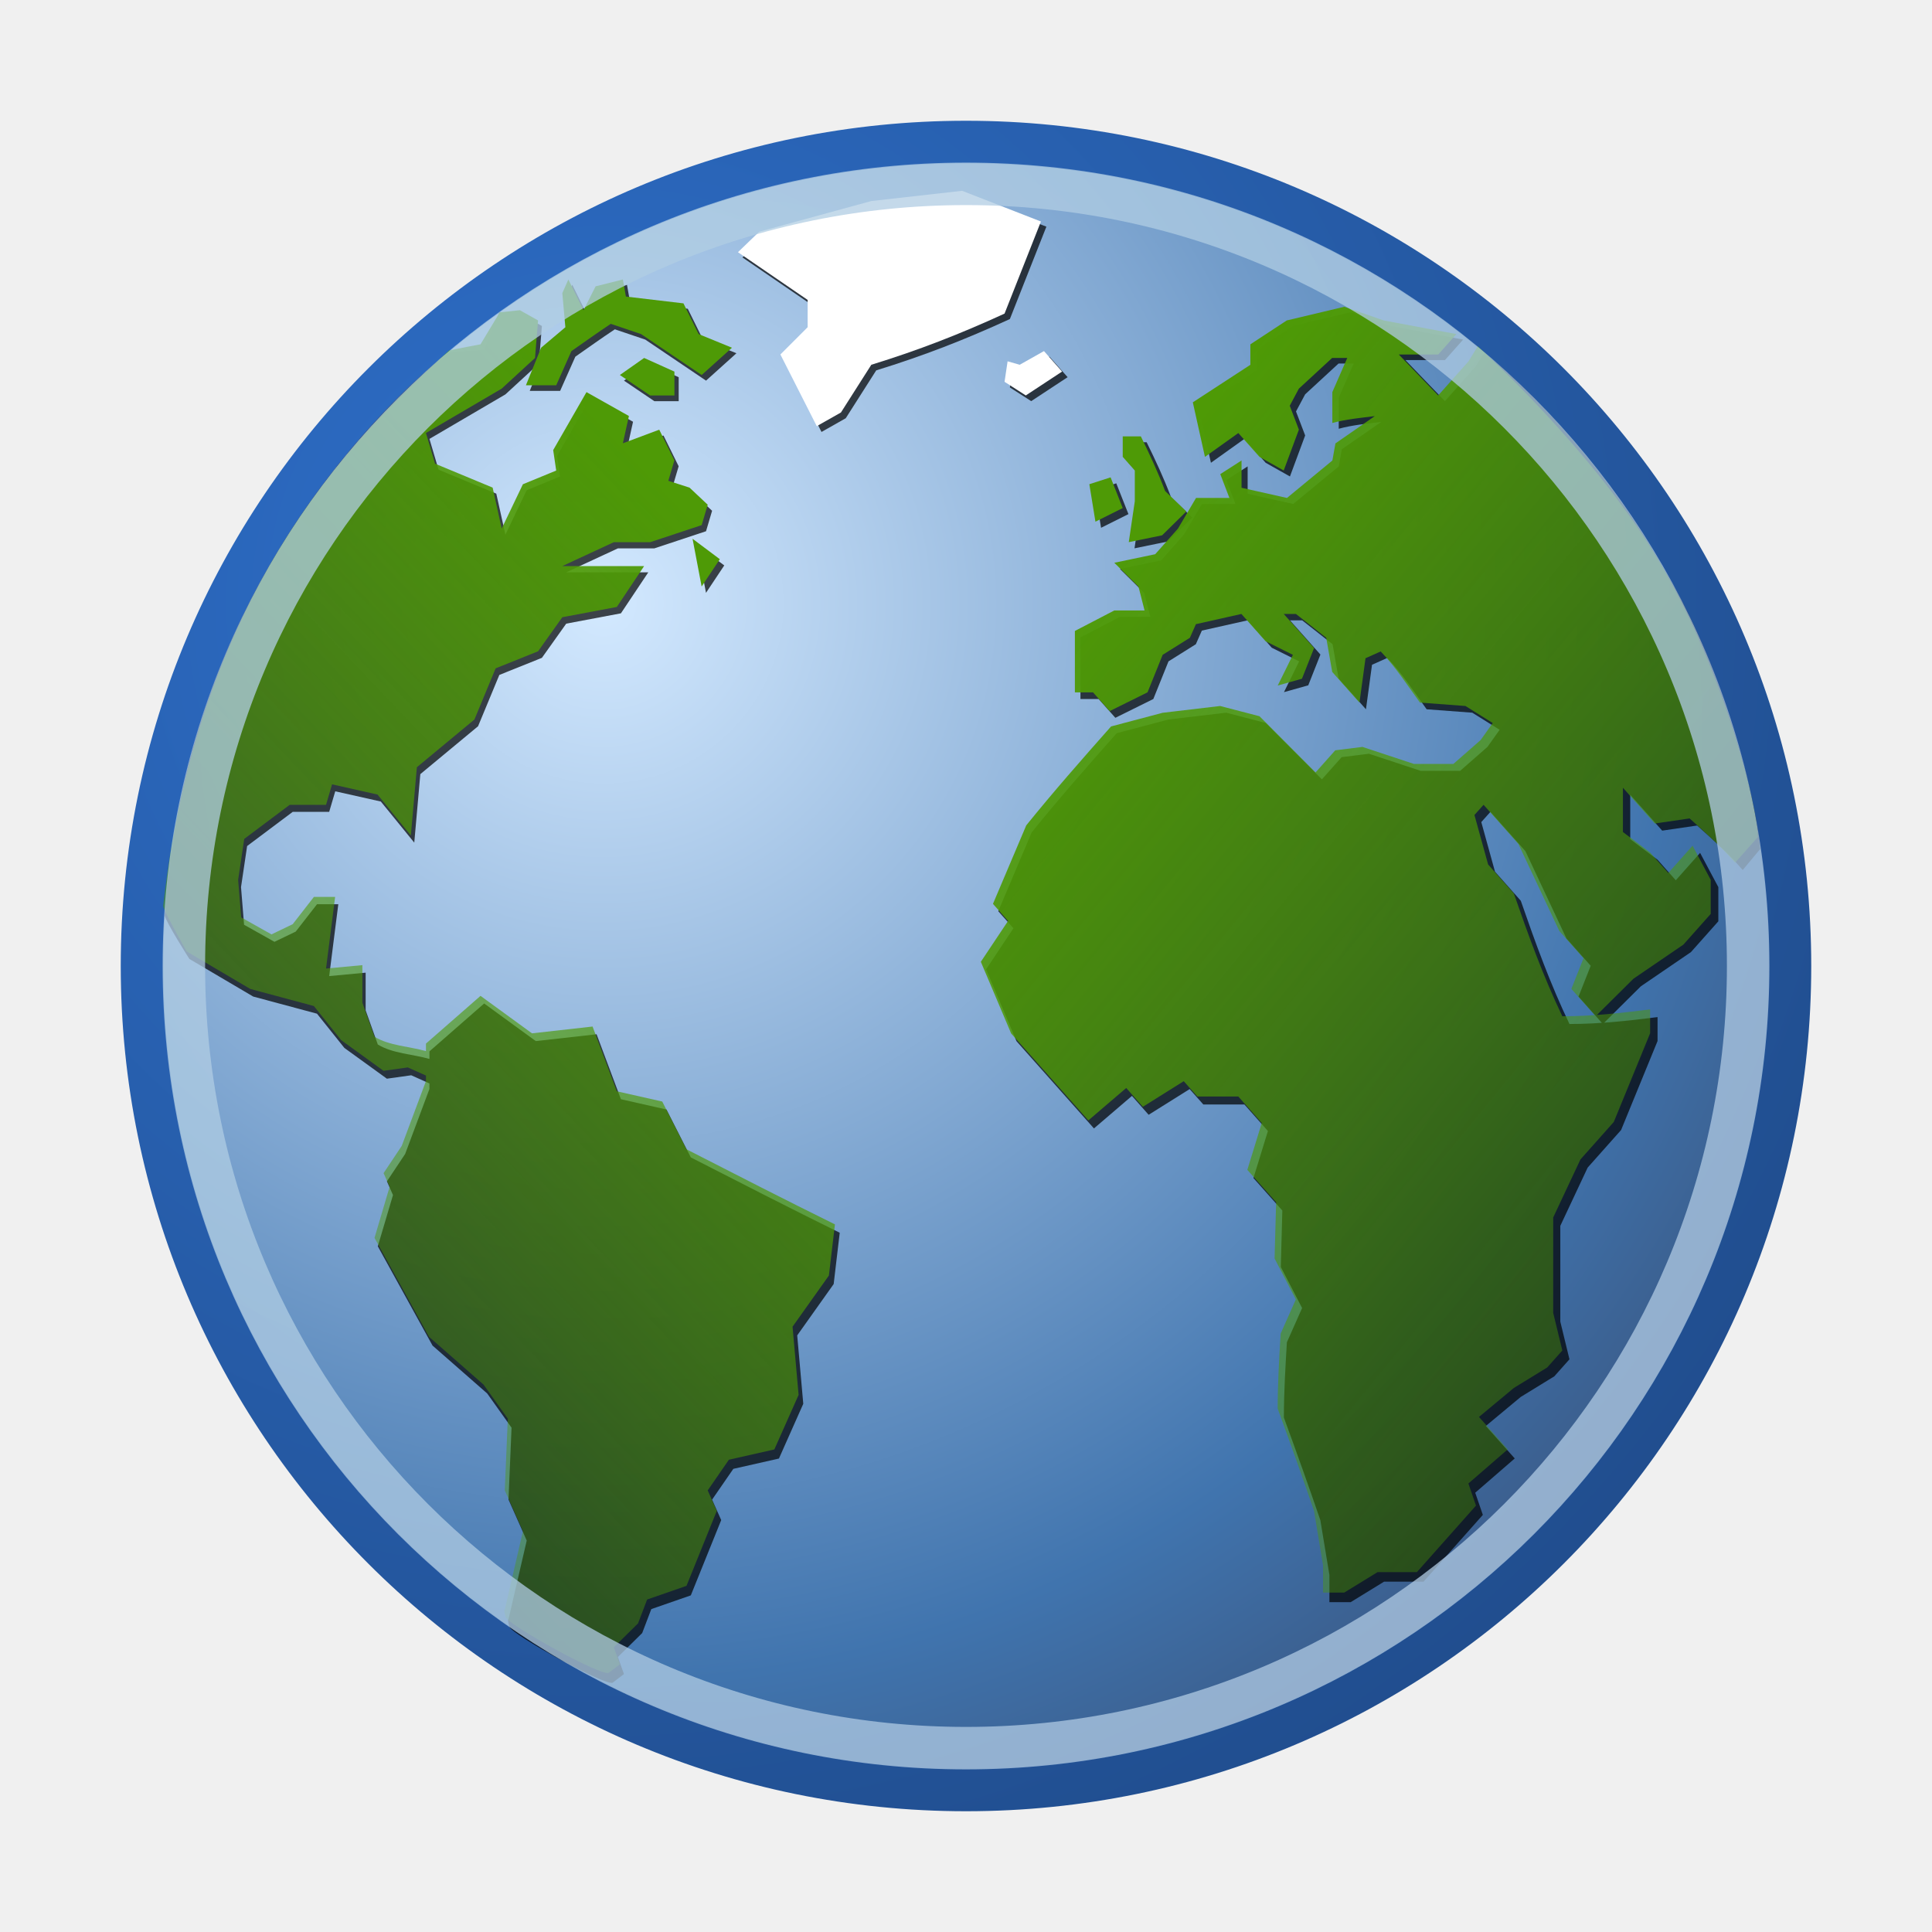
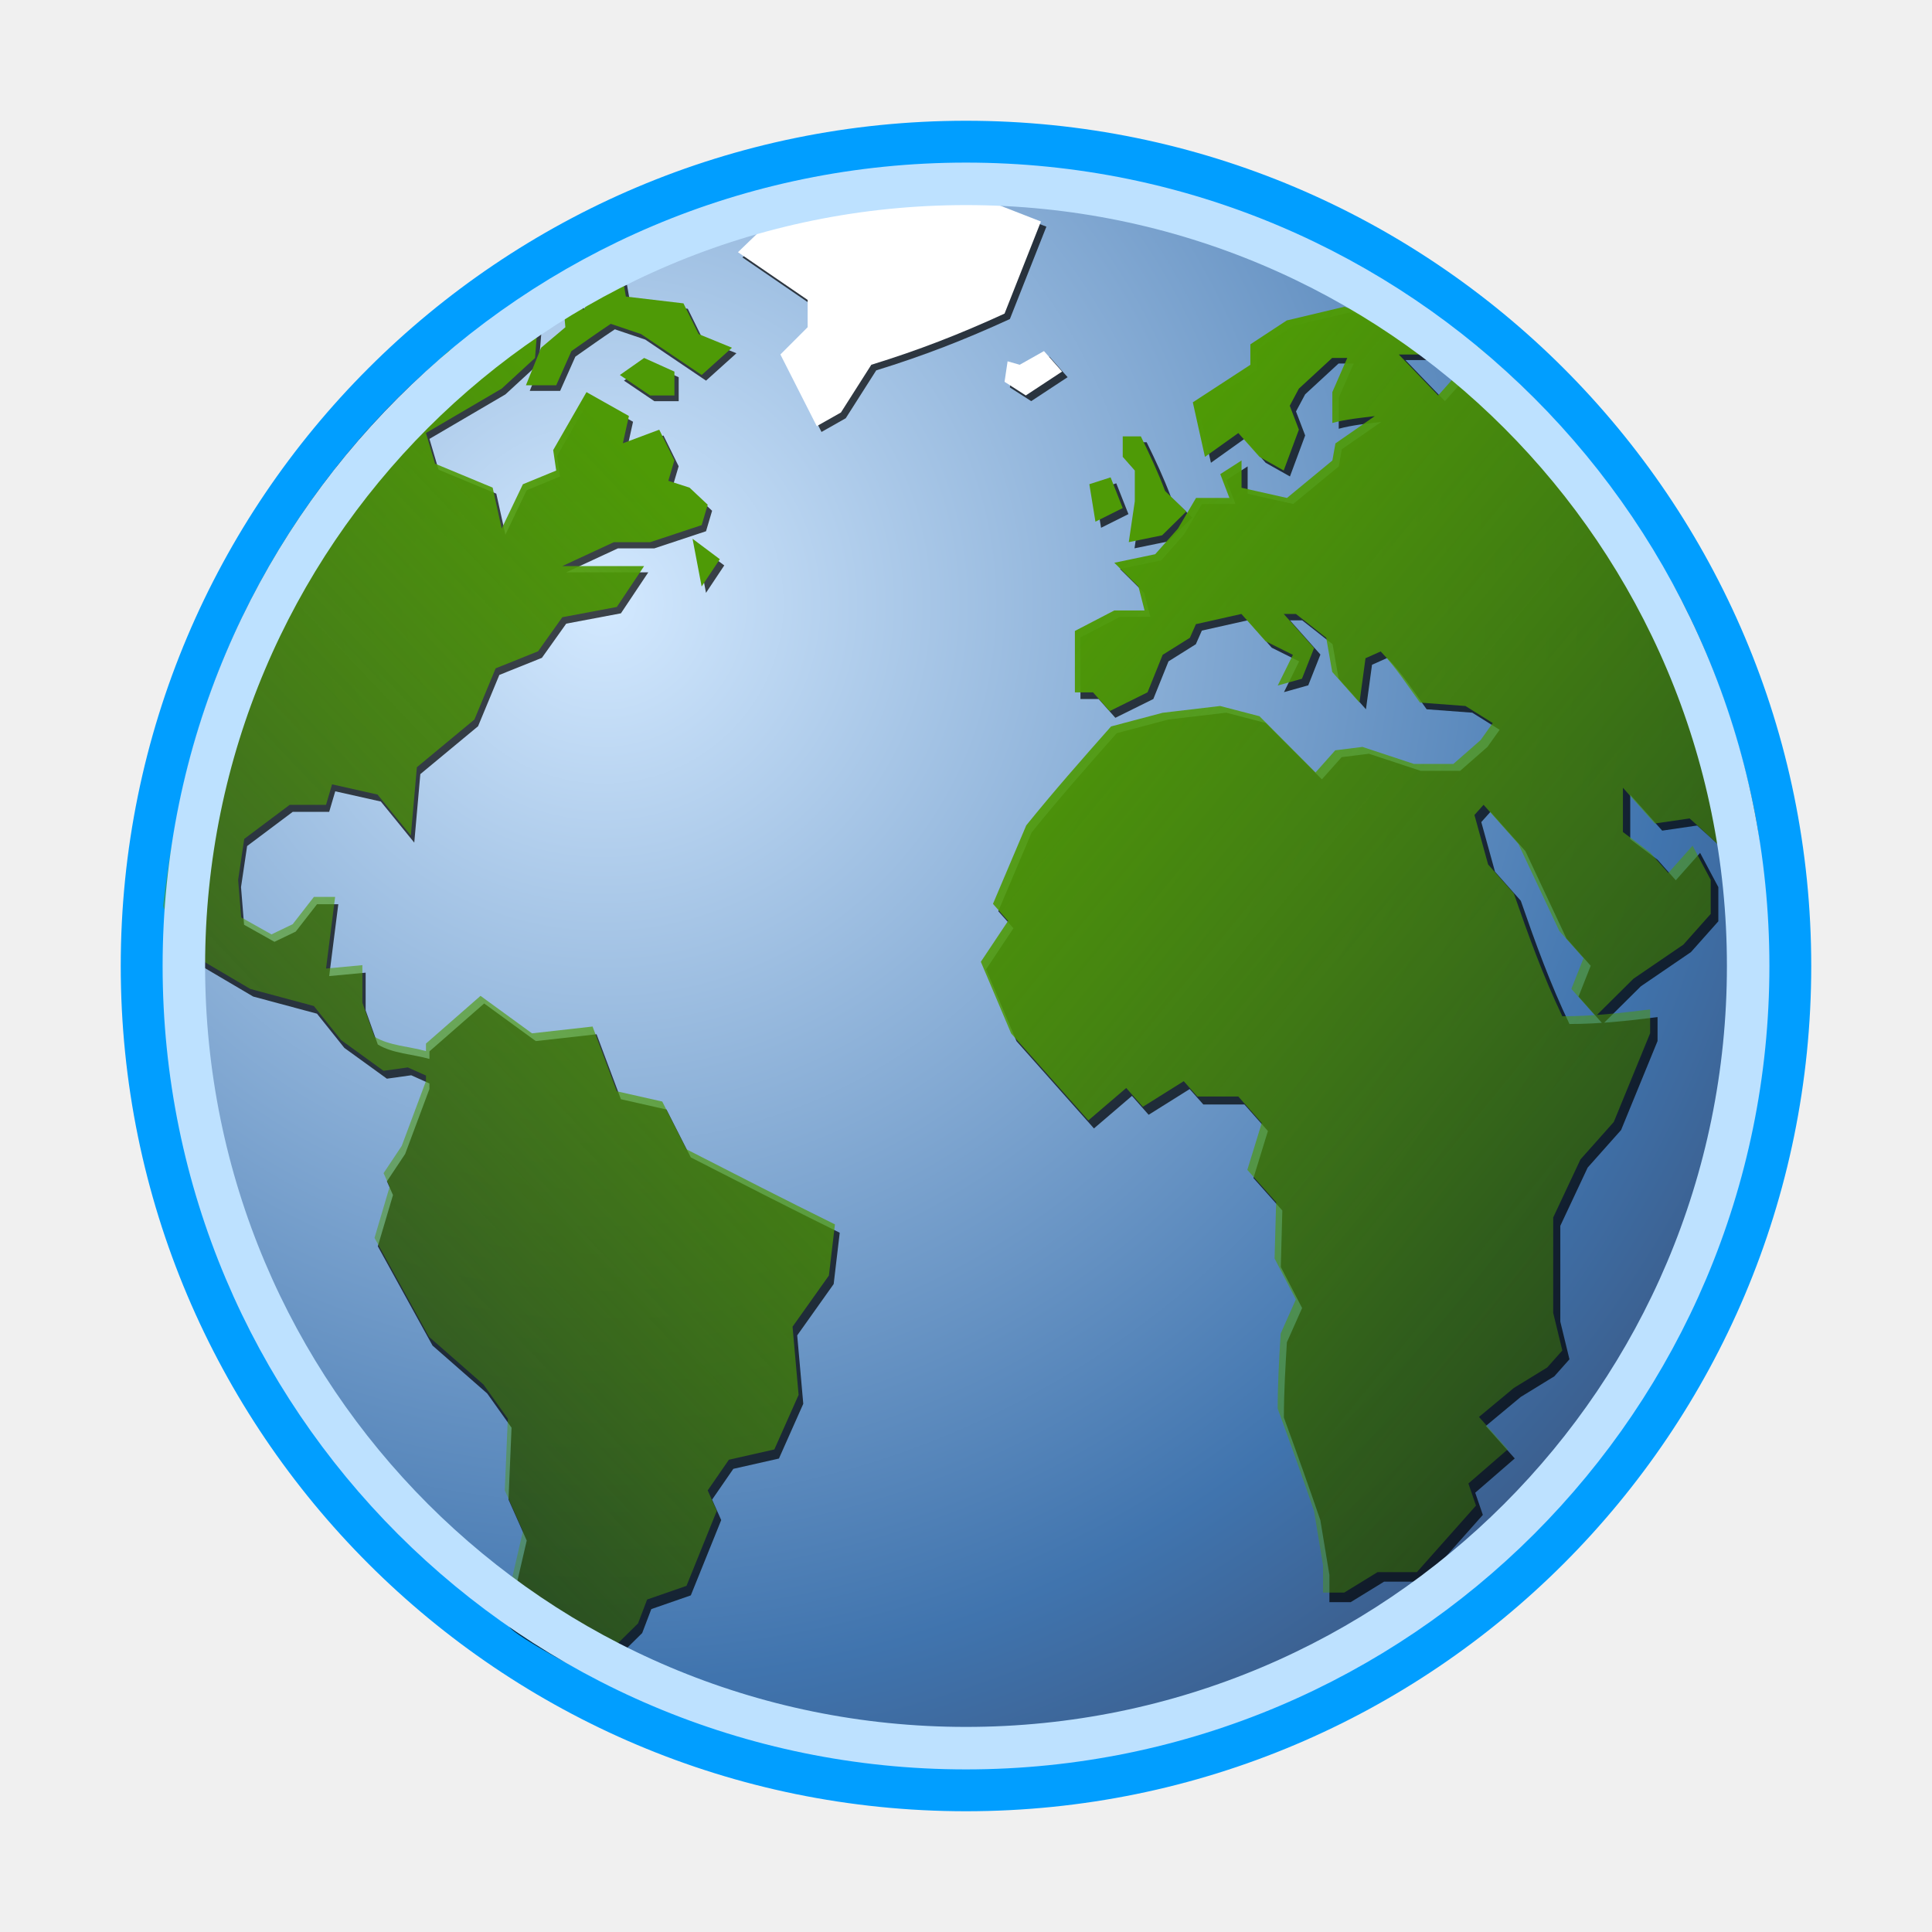
<svg xmlns="http://www.w3.org/2000/svg" xmlns:xlink="http://www.w3.org/1999/xlink" width="128" height="128" id="svg3440" version="1.1">
  <defs id="defs3">
-     <linearGradient id="linearGradient9">
-       <stop style="stop-color:#2e70cc;stop-opacity:1;" offset="0" id="stop9" />
-       <stop style="stop-color:#1f4a88;stop-opacity:1;" offset="1" id="stop10" />
-     </linearGradient>
    <linearGradient id="linearGradient3">
      <stop style="stop-color:#4e9a06;stop-opacity:1;" offset="0" id="stop3" />
      <stop style="stop-color:#4e9a06;stop-opacity:0.332;" offset="1" id="stop4" />
    </linearGradient>
    <linearGradient id="linearGradient1">
      <stop style="stop-color:#4e9a06;stop-opacity:1;" offset="0" id="stop1" />
      <stop style="stop-color:#4e9a06;stop-opacity:0.329;" offset="1" id="stop2" />
    </linearGradient>
    <linearGradient id="linearGradient4750">
      <stop style="stop-color:#ffffff;stop-opacity:1;" offset="0" id="stop4752" />
      <stop style="stop-color:#fefefe;stop-opacity:1;" offset="1" id="stop4758" />
    </linearGradient>
    <linearGradient id="linearGradient4126">
-       <stop style="stop-color:#b1d0e2;stop-opacity:0.754;" offset="0" id="stop4128" />
-       <stop style="stop-color:#afc9e4;stop-opacity:0.751;" offset="1" id="stop4130" />
+       <stop style="stop-color:#02abff;stop-opacity:0.75;" offset="0" id="stop4128" />
+       <stop style="stop-color:#0072ad;stop-opacity:0.746;" offset="1" id="stop4130" />
    </linearGradient>
    <linearGradient id="linearGradient3962">
      <stop style="stop-color:#d3e9ff;stop-opacity:1;" offset="0" id="stop3964" />
      <stop style="stop-color:#4074ae;stop-opacity:1;" offset="0.715" id="stop4346" />
      <stop style="stop-color:#36486c;stop-opacity:1;" offset="1" id="stop3966" />
    </linearGradient>
    <radialGradient xlink:href="#linearGradient3962" id="radialGradient3968" gradientTransform="matrix(-2.124834e-8,3.334079,-3.334072,-1.1599479e-8,110.9816,-16.09267)" cx="16.824" cy="21.29" fx="16.824" fy="21.29" r="29.993" gradientUnits="userSpaceOnUse" />
-     <radialGradient xlink:href="#linearGradient4126" id="radialGradient4132" gradientTransform="matrix(3.334087e-8,-2.021747,2.021747,3.6410747e-8,14.39344,85.07862)" cx="18.34" cy="16.623" fx="18.34" fy="16.623" r="43.527" gradientUnits="userSpaceOnUse" />
    <radialGradient r="40.693" fy="17.81" fx="18.934" cy="17.486" cx="18.634" gradientTransform="scale(1.036822,0.964486)" gradientUnits="userSpaceOnUse" id="radialGradient1460" xlink:href="#linearGradient4750" />
    <radialGradient r="40.693" fy="17.81" fx="18.934" cy="17.486" cx="18.634" gradientTransform="scale(1.036822,0.964486)" gradientUnits="userSpaceOnUse" id="radialGradient1478" xlink:href="#linearGradient4750" />
    <radialGradient r="40.693" fy="17.81" fx="18.934" cy="17.486" cx="18.634" gradientTransform="scale(1.036822,0.964486)" gradientUnits="userSpaceOnUse" id="radialGradient1482" xlink:href="#linearGradient4750" />
    <radialGradient r="40.693" fy="17.81" fx="18.934" cy="17.486" cx="18.634" gradientTransform="scale(1.036822,0.964486)" gradientUnits="userSpaceOnUse" id="radialGradient1526" xlink:href="#linearGradient4750" />
    <radialGradient r="40.693" fy="17.81" fx="18.934" cy="17.486" cx="18.634" gradientTransform="scale(1.036822,0.964486)" gradientUnits="userSpaceOnUse" id="radialGradient1528" xlink:href="#linearGradient4750" />
    <radialGradient r="40.693" fy="17.81" fx="18.934" cy="17.486" cx="18.634" gradientTransform="scale(1.036822,0.964486)" gradientUnits="userSpaceOnUse" id="radialGradient1530" xlink:href="#linearGradient4750" />
    <radialGradient r="40.693" fy="17.81" fx="18.934" cy="17.486" cx="18.634" gradientTransform="scale(1.036822,0.964486)" gradientUnits="userSpaceOnUse" id="radialGradient1532" xlink:href="#linearGradient4750" />
    <radialGradient r="40.693" fy="17.81" fx="18.934" cy="17.486" cx="18.634" gradientTransform="scale(1.036822,0.964486)" gradientUnits="userSpaceOnUse" id="radialGradient1534" xlink:href="#linearGradient4750" />
    <radialGradient r="40.693" fy="17.81" fx="18.934" cy="17.486" cx="18.634" gradientTransform="scale(1.036822,0.964486)" gradientUnits="userSpaceOnUse" id="radialGradient1536" xlink:href="#linearGradient4750" />
    <radialGradient r="40.693" fy="17.81" fx="18.934" cy="17.486" cx="18.634" gradientTransform="scale(1.036822,0.964486)" gradientUnits="userSpaceOnUse" id="radialGradient1538" xlink:href="#linearGradient4750" />
    <radialGradient r="40.693" fy="17.81" fx="18.934" cy="17.486" cx="18.634" gradientTransform="scale(1.036822,0.964486)" gradientUnits="userSpaceOnUse" id="radialGradient1540" xlink:href="#linearGradient4750" />
    <radialGradient r="40.693" fy="17.81" fx="18.934" cy="17.486" cx="18.634" gradientTransform="scale(1.036822,0.964486)" gradientUnits="userSpaceOnUse" id="radialGradient1542" xlink:href="#linearGradient4750" />
    <radialGradient r="40.693" fy="17.81" fx="18.934" cy="17.486" cx="18.634" gradientTransform="scale(1.036822,0.964486)" gradientUnits="userSpaceOnUse" id="radialGradient1544" xlink:href="#linearGradient4750" />
    <linearGradient xlink:href="#linearGradient1" id="linearGradient2" x1="5.692" y1="24.398" x2="21.927" y2="24.398" gradientUnits="userSpaceOnUse" />
    <linearGradient xlink:href="#linearGradient3" id="linearGradient4" x1="25.427" y1="23.43" x2="44.071" y2="23.43" gradientUnits="userSpaceOnUse" />
    <linearGradient xlink:href="#linearGradient1" id="linearGradient5" gradientUnits="userSpaceOnUse" x1="21.962" y1="16.609" x2="5.702" y2="32.004" />
    <linearGradient xlink:href="#linearGradient3" id="linearGradient6" gradientUnits="userSpaceOnUse" x1="25.427" y1="16.977" x2="44.025" y2="32.141" />
    <linearGradient xlink:href="#linearGradient3" id="linearGradient7" gradientUnits="userSpaceOnUse" x1="25.427" y1="23.43" x2="44.071" y2="23.43" />
    <linearGradient xlink:href="#linearGradient1" id="linearGradient8" gradientUnits="userSpaceOnUse" x1="5.692" y1="24.398" x2="21.927" y2="24.398" />
-     <radialGradient xlink:href="#linearGradient9" id="radialGradient10" cx="41.3" cy="56.383" fx="41.3" fy="56.383" r="60" gradientTransform="matrix(6.18664e-7,1.66667,-1.666667,-2.9074304e-8,133.9718,-28.83287)" gradientUnits="userSpaceOnUse" />
  </defs>
  <g id="layer1" style="display:inline">
-     <path style="display:inline;fill:url(#radialGradient3968);fill-opacity:1;fill-rule:nonzero;stroke:url(#radialGradient10);stroke-width:2.815;stroke-miterlimit:4;stroke-opacity:1" d="m 118.592,63.998 c 0,30.151 -24.444,54.594 -54.592,54.594 -30.151,0 -54.593,-24.443 -54.593,-54.594 0,-30.15 24.442,-54.59 54.593,-54.59 30.148,0 54.592,24.44 54.592,54.59 z" id="path3214" />
+     <path style="display:inline;fill:url(#radialGradient3968);fill-opacity:1;fill-rule:nonzero;stroke:#019eff;stroke-width:2.815;stroke-miterlimit:4;stroke-opacity:1" d="m 118.592,63.998 c 0,30.151 -24.444,54.594 -54.592,54.594 -30.151,0 -54.593,-24.443 -54.593,-54.594 0,-30.15 24.442,-54.59 54.593,-54.59 30.148,0 54.592,24.44 54.592,54.59 z" id="path3214" />
    <g id="g4136" style="display:inline;fill:#000000;fill-opacity:0.713;fill-rule:nonzero;stroke:none;stroke-miterlimit:4" transform="matrix(2.769792,0,0,2.755492,-5.09888,-1.138429)">
      <g id="g4138" style="display:inline">
        <g id="g4142" style="display:inline">
          <path d="m 43.945,20.824 c 0.021,0.262 0.002,0 0.002,0 L 43.526,21.332 c -0.334,-0.394 -0.709,-0.725 -1.09,-1.07 l -0.836,0.123 -0.764,-0.863 v 1.068 l 0.654,0.495 0.435,0.493 0.582,-0.658 c 0.146,0.274 0.291,0.549 0.436,0.823 v 0.822 l -0.655,0.74 -1.199,0.823 -0.908,0.906 -0.582,-0.66 0.291,-0.74 -0.581,-0.658 -0.981,-2.098 -0.836,-0.945 -0.219,0.246 0.328,1.193 0.617,0.699 c 0.352,1.018 0.701,1.99 1.164,2.963 0.718,0 1.395,-0.076 2.107,-0.166 v 0.576 l -0.872,2.139 -0.8,0.904 -0.654,1.4 v 2.303 l 0.219,0.906 -0.363,0.41 -0.801,0.494 -0.836,0.699 0.691,0.781 -0.945,0.824 0.182,0.533 -1.418,1.605 h -0.944 l -0.8,0.494 H 33.64 V 38.281 L 33.423,36.963 c -0.281,-0.826 -0.574,-1.647 -0.872,-2.467 0,-0.606 0.036,-1.205 0.072,-1.81 l 0.364,-0.822 -0.51,-0.988 0.037,-1.357 -0.691,-0.781 0.346,-1.131 -0.562,-0.638 H 30.624 l -0.327,-0.37 -0.981,0.618 -0.399,-0.454 -0.909,0.782 c -0.617,-0.7 -1.235,-1.399 -1.853,-2.098 l -0.727,-1.728 0.654,-0.986 -0.363,-0.411 0.799,-1.894 c 0.656,-0.816 1.342,-1.6 2.035,-2.386 l 1.236,-0.329 1.381,-0.164 0.945,0.247 1.345,1.356 0.473,-0.534 0.653,-0.082 1.236,0.411 h 0.945 l 0.654,-0.576 0.291,-0.411 -0.655,-0.411 -1.091,-0.082 c -0.303,-0.42 -0.584,-0.861 -0.943,-1.234 l -0.364,0.164 -0.145,1.07 -0.654,-0.74 -0.144,-0.824 -0.727,-0.574 h -0.292 l 0.728,0.822 -0.291,0.74 -0.581,0.164 0.363,-0.74 -0.655,-0.328 -0.58,-0.658 -1.092,0.246 -0.144,0.328 -0.654,0.412 -0.363,0.905 -0.908,0.452 -0.4,-0.452 h -0.435 v -1.481 l 0.945,-0.494 h 0.727 l -0.146,-0.575 -0.58,-0.576 0.981,-0.206 0.545,-0.616 0.435,-0.741 h 0.801 l -0.219,-0.575 0.51,-0.329 v 0.658 l 1.09,0.246 1.09,-0.904 0.073,-0.412 0.944,-0.658 c -0.342,0.043 -0.684,0.074 -1.018,0.165 V 9.977 L 34.221,9.154 H 33.858 l -0.798,0.74 -0.219,0.412 0.219,0.577 -0.364,0.986 -0.581,-0.329 -0.508,-0.575 -0.801,0.575 -0.291,-1.316 1.381,-0.905 V 8.825 l 0.873,-0.576 1.381,-0.33 0.945,0.33 1.744,0.329 -0.435,0.493 H 35.458 l 0.945,0.987 0.727,-0.822 0.216,-0.338 c 0,0 2.479,1.936 4.328,5.252 1.526,2.576 2.196,5.735 2.271,6.673 z" id="path4144" style="display:inline" />
        </g>
      </g>
      <g id="g4146" style="display:inline">
        <g id="g4150">
          <path d="m 26.07,9.236 -0.073,0.493 0.51,0.329 0.871,-0.576 -0.435,-0.494 -0.582,0.33 -0.29,-0.083" id="path4152" />
        </g>
      </g>
      <g id="g4154" style="display:inline">
        <g id="g4158">
          <path d="m 26.87,5.863 -1.891,-0.741 -2.18,0.247 -2.69,0.74 -0.509,0.494 1.672,1.151 v 0.658 l -0.654,0.658 0.873,1.729 0.58,-0.33 0.729,-1.151 c 1.123,-0.347 2.13,-0.741 3.197,-1.234 l 0.873,-2.221" id="path4160" />
        </g>
      </g>
      <g id="g4162" style="display:inline">
        <g id="g4166">
          <path d="m 28.833,12.775 -0.291,-0.741 -0.51,0.165 0.146,0.904 0.654,-0.328" id="path4168" />
        </g>
      </g>
      <g id="g4170" style="display:inline">
        <g id="g4174">
          <path d="m 29.123,12.609 -0.145,0.988 0.8,-0.165 0.581,-0.575 -0.509,-0.494 C 29.679,11.908 29.482,11.483 29.268,11.046 H 28.833 v 0.493 l 0.29,0.329 v 0.74" id="path4176" />
        </g>
      </g>
      <g id="g4178" style="display:inline">
        <g id="g4182" style="display:inline">
          <path d="m 18.365,28.242 -0.582,-1.152 -1.09,-0.247 -0.582,-1.562 -1.454,0.164 -1.235,-0.904 -1.309,1.151 v 0.182 c -0.396,-0.114 -0.883,-0.13 -1.235,-0.347 l -0.291,-0.822 v -0.905 l -0.872,0.082 c 0.073,-0.576 0.145,-1.151 0.218,-1.728 H 9.424 L 8.915,22.812 8.406,23.058 7.679,22.648 7.606,21.743 7.752,20.755 8.843,19.933 h 0.872 l 0.145,-0.494 1.09,0.246 0.8,0.988 0.145,-1.647 1.381,-1.151 0.509,-1.234 1.018,-0.411 0.582,-0.822 1.308,-0.248 0.655,-0.986 h -1.963 l 1.236,-0.576 h 0.872 l 1.236,-0.412 0.145,-0.492 -0.436,-0.412 -0.509,-0.165 0.145,-0.493 -0.363,-0.74 -0.873,0.328 0.145,-0.658 -1.018,-0.576 -0.799,1.398 0.072,0.494 -0.799,0.33 -0.509,1.069 -0.218,-0.987 -1.381,-0.576 -0.218,-0.74 1.817,-1.07 0.8,-0.74 0.073,-0.905 -0.436,-0.247 -0.582,-0.083 -0.363,0.905 c 0,0 -0.726,0.037 -0.882,0.076 C 11.767,9.542 6.317,14.024 5.78,22.424 5.817,22.598 6.371,23.47 6.371,23.47 l 1.526,0.904 1.526,0.412 0.655,0.823 1.017,0.74 0.582,-0.082 0.436,0.196 v 0.133 l -0.581,1.563 -0.436,0.658 0.145,0.33 -0.363,1.232 1.309,2.387 1.308,1.152 0.582,0.822 -0.073,1.728 0.436,0.986 -0.436,1.893 c 0,0 -0.034,-0.012 0.021,0.178 0.056,0.19 2.329,1.451 2.474,1.344 0.144,-0.109 0.267,-0.205 0.267,-0.205 l -0.145,-0.41 0.581,-0.576 0.218,-0.576 0.945,-0.33 0.727,-1.81 -0.218,-0.492 0.508,-0.74 1.091,-0.248 0.582,-1.316 -0.145,-1.645 0.872,-1.234 0.145,-1.234 C 20.733,29.461 19.549,28.851 18.365,28.242" id="path4184" style="display:inline" />
        </g>
      </g>
      <g id="g4186" style="display:inline">
        <g id="g4190">
          <path d="m 16.766,9.565 0.727,0.494 h 0.582 V 9.483 l -0.727,-0.329 -0.582,0.411" id="path4192" />
        </g>
      </g>
      <g id="g4194" style="display:inline">
        <g id="g4198">
          <path d="M 14.876,8.907 14.512,9.812 h 0.727 L 15.603,8.989 C 15.917,8.768 16.229,8.544 16.548,8.331 l 0.727,0.247 c 0.484,0.329 0.969,0.658 1.454,0.987 L 19.456,8.907 18.656,8.578 18.292,7.837 16.911,7.673 16.838,7.261 16.184,7.426 15.894,8.002 15.53,7.261 l -0.145,0.329 0.073,0.823 -0.582,0.494" id="path4200" />
        </g>
      </g>
      <g id="g4202" style="display:inline">
        <g style="opacity:0.75" id="g4204">
          <path id="path4206" d="" />
        </g>
        <g id="g4208">
          <path id="path4210" d="" />
        </g>
      </g>
      <g id="g4212" style="display:inline">
        <g style="opacity:0.75" id="g4214">
          <path id="path4216" d="" />
        </g>
        <g id="g4218">
          <path id="path4220" d="" />
        </g>
      </g>
      <g id="g4230" style="display:inline">
        <g id="g4234">
          <path d="m 18.729,14.666 0.436,-0.658 -0.655,-0.493 0.218,1.151" id="path4236" />
        </g>
      </g>
    </g>
    <g id="g3216" style="color:#000000;display:inline;overflow:visible;visibility:visible;fill:url(#radialGradient1460);fill-opacity:1;fill-rule:nonzero;stroke:none;stroke-width:1.018;stroke-linecap:butt;stroke-linejoin:miter;stroke-miterlimit:4;stroke-dashoffset:0;stroke-opacity:1;marker:none;marker-start:none;marker-mid:none;marker-end:none" transform="matrix(2.760909,0,0,2.746655,-5.221512,-1.426993)">
      <g id="g3218" style="color:#000000;display:inline;overflow:visible;visibility:visible;fill:url(#linearGradient4);stroke-dashoffset:0;marker:none;marker-start:none;marker-mid:none;marker-end:none">
        <g id="g3222" style="color:#000000;display:inline;overflow:visible;visibility:visible;fill:url(#linearGradient7);stroke-dashoffset:0;marker:none;marker-start:none;marker-mid:none;marker-end:none">
          <path d="m 44.071,20.714 c 0,0.263 0,0 0,0 l -0.545,0.617 c -0.334,-0.394 -0.709,-0.725 -1.09,-1.07 l -0.836,0.123 -0.764,-0.863 v 1.068 l 0.654,0.495 0.435,0.493 0.582,-0.658 c 0.146,0.274 0.291,0.549 0.436,0.823 v 0.822 l -0.655,0.74 -1.199,0.823 -0.908,0.906 -0.582,-0.66 0.291,-0.74 -0.581,-0.658 -0.981,-2.098 -0.836,-0.945 -0.219,0.246 0.328,1.193 0.617,0.699 c 0.352,1.018 0.701,1.99 1.164,2.963 0.718,0 1.395,-0.076 2.107,-0.166 v 0.576 l -0.872,2.139 -0.8,0.904 -0.654,1.4 c 0,0.768 0,1.535 0,2.303 l 0.219,0.906 -0.363,0.41 -0.801,0.494 -0.836,0.699 0.691,0.781 -0.945,0.824 0.182,0.533 -1.418,1.605 h -0.944 l -0.8,0.494 H 33.64 V 38.281 L 33.423,36.963 c -0.281,-0.826 -0.574,-1.647 -0.872,-2.467 0,-0.606 0.036,-1.205 0.072,-1.81 l 0.364,-0.822 -0.51,-0.988 0.037,-1.357 -0.691,-0.781 0.346,-1.131 -0.562,-0.638 H 30.624 l -0.327,-0.37 -0.981,0.618 -0.399,-0.454 -0.909,0.782 c -0.617,-0.7 -1.235,-1.399 -1.853,-2.098 l -0.727,-1.728 0.654,-0.986 -0.363,-0.411 0.799,-1.894 c 0.656,-0.816 1.342,-1.6 2.035,-2.386 l 1.236,-0.329 1.381,-0.164 0.945,0.247 1.345,1.356 0.473,-0.534 0.653,-0.082 1.236,0.411 h 0.945 l 0.654,-0.576 0.291,-0.411 -0.655,-0.411 -1.091,-0.082 c -0.303,-0.42 -0.584,-0.861 -0.943,-1.234 l -0.364,0.164 -0.145,1.07 -0.654,-0.74 -0.144,-0.824 -0.727,-0.574 h -0.292 l 0.728,0.822 -0.291,0.74 -0.581,0.164 0.363,-0.74 -0.655,-0.328 -0.58,-0.658 -1.092,0.246 -0.144,0.328 -0.654,0.412 -0.363,0.905 -0.908,0.452 -0.4,-0.452 h -0.435 v -1.481 l 0.945,-0.494 h 0.727 l -0.146,-0.575 -0.58,-0.576 0.981,-0.206 0.545,-0.616 0.435,-0.741 h 0.801 l -0.219,-0.575 0.51,-0.329 v 0.658 l 1.09,0.246 1.09,-0.904 0.073,-0.412 0.944,-0.658 c -0.342,0.043 -0.684,0.074 -1.018,0.165 V 9.977 L 34.221,9.154 H 33.858 l -0.798,0.74 -0.219,0.412 0.219,0.577 -0.364,0.986 -0.581,-0.329 -0.508,-0.575 -0.801,0.575 -0.291,-1.316 1.381,-0.905 V 8.825 l 0.873,-0.576 1.381,-0.33 0.945,0.33 1.744,0.329 -0.435,0.493 H 35.458 l 0.945,0.987 0.727,-0.822 0.221,-0.362 c 0,0 2.787,2.498 4.38,5.231 1.593,2.733 2.341,5.955 2.341,6.609 z" id="path3224" style="color:#000000;display:inline;overflow:visible;visibility:visible;fill:url(#linearGradient6);stroke-dashoffset:0;marker:none;marker-start:none;marker-mid:none;marker-end:none" />
        </g>
      </g>
      <g id="g3226" style="color:#000000;display:inline;overflow:visible;visibility:visible;fill:#ffffff;stroke-dashoffset:0;marker:none;marker-start:none;marker-mid:none;marker-end:none">
        <g id="g3230" style="color:#000000;display:inline;overflow:visible;visibility:visible;fill:#ffffff;stroke-dashoffset:0;marker:none;marker-start:none;marker-mid:none;marker-end:none">
          <path d="m 26.07,9.236 -0.073,0.493 0.51,0.329 0.871,-0.576 -0.435,-0.494 -0.582,0.33 -0.29,-0.083" id="path3232" style="color:#000000;display:inline;overflow:visible;visibility:visible;fill:#ffffff;stroke-dashoffset:0;marker:none;marker-start:none;marker-mid:none;marker-end:none" />
        </g>
      </g>
      <g id="g3234" style="color:#000000;display:inline;overflow:visible;visibility:visible;fill:url(#radialGradient1478);stroke-dashoffset:0;marker:none;marker-start:none;marker-mid:none;marker-end:none">
        <g id="g3238" style="color:#000000;display:inline;overflow:visible;visibility:visible;fill:url(#radialGradient1482);stroke-dashoffset:0;marker:none;marker-start:none;marker-mid:none;marker-end:none">
          <path d="m 26.87,5.863 -1.891,-0.741 -2.18,0.247 -2.69,0.74 -0.509,0.494 1.672,1.151 v 0.658 l -0.654,0.658 0.873,1.729 0.58,-0.33 0.729,-1.151 c 1.123,-0.347 2.13,-0.741 3.197,-1.234 l 0.873,-2.221" id="path3240" style="color:#000000;display:inline;overflow:visible;visibility:visible;fill:#ffffff;fill-opacity:1;stroke:none;stroke-dashoffset:0;marker:none;marker-start:none;marker-mid:none;marker-end:none" />
        </g>
      </g>
      <g id="g3242" style="color:#000000;display:inline;overflow:visible;visibility:visible;fill:#4e9a06;stroke-dashoffset:0;marker:none;marker-start:none;marker-mid:none;marker-end:none">
        <g id="g3246" style="color:#000000;display:inline;overflow:visible;visibility:visible;fill:#4e9a06;stroke-dashoffset:0;marker:none;marker-start:none;marker-mid:none;marker-end:none">
          <path d="m 28.833,12.775 -0.291,-0.741 -0.51,0.165 0.146,0.904 0.654,-0.328" id="path3248" style="color:#000000;display:inline;overflow:visible;visibility:visible;fill:#4e9a06;stroke-dashoffset:0;marker:none;marker-start:none;marker-mid:none;marker-end:none" />
        </g>
      </g>
      <g id="g3250" style="color:#000000;display:inline;overflow:visible;visibility:visible;fill:#4e9a06;stroke-dashoffset:0;marker:none;marker-start:none;marker-mid:none;marker-end:none">
        <g id="g3254" style="color:#000000;display:inline;overflow:visible;visibility:visible;fill:#4e9a06;stroke-dashoffset:0;marker:none;marker-start:none;marker-mid:none;marker-end:none">
          <path d="m 29.123,12.609 -0.145,0.988 0.8,-0.165 0.581,-0.575 -0.509,-0.494 C 29.679,11.908 29.482,11.483 29.268,11.046 H 28.833 v 0.493 l 0.29,0.329 v 0.74" id="path3256" style="color:#000000;display:inline;overflow:visible;visibility:visible;fill:#4e9a06;stroke-dashoffset:0;marker:none;marker-start:none;marker-mid:none;marker-end:none" />
        </g>
      </g>
      <g id="g3258" style="color:#000000;display:inline;overflow:visible;visibility:visible;fill:url(#linearGradient2);fill-opacity:1;stroke-dashoffset:0;marker:none;marker-start:none;marker-mid:none;marker-end:none">
        <g id="g3262" style="color:#000000;display:inline;overflow:visible;visibility:visible;fill:url(#linearGradient8);fill-opacity:1;stroke-dashoffset:0;marker:none;marker-start:none;marker-mid:none;marker-end:none">
          <path d="m 18.365,28.242 -0.582,-1.152 -1.09,-0.247 -0.582,-1.562 -1.454,0.164 -1.235,-0.904 -1.309,1.151 v 0.182 c -0.396,-0.114 -0.883,-0.13 -1.235,-0.347 l -0.291,-0.822 v -0.905 l -0.872,0.082 c 0.073,-0.576 0.145,-1.151 0.218,-1.728 H 9.424 L 8.915,22.812 8.406,23.058 7.679,22.648 7.606,21.743 7.752,20.755 8.843,19.933 h 0.872 l 0.145,-0.494 1.09,0.246 0.8,0.988 0.145,-1.647 1.381,-1.151 0.509,-1.234 1.018,-0.411 0.582,-0.822 1.308,-0.248 0.655,-0.986 h -1.963 l 1.236,-0.576 h 0.872 l 1.236,-0.412 0.145,-0.492 -0.436,-0.412 -0.509,-0.165 0.145,-0.493 -0.363,-0.74 -0.873,0.328 0.145,-0.658 -1.018,-0.576 -0.799,1.398 0.072,0.494 -0.799,0.33 -0.509,1.069 L 13.713,12.281 12.331,11.704 12.113,10.964 13.93,9.894 14.73,9.154 14.803,8.249 14.367,8.002 13.884,8.053 13.422,8.825 c 0,0 -0.596,0.111 -0.752,0.149 C 10.674,10.813 6.694,14.464 5.806,22.371 5.843,22.544 6.371,23.47 6.371,23.47 l 1.526,0.904 1.526,0.412 0.655,0.823 1.017,0.74 0.582,-0.082 0.436,0.196 v 0.133 l -0.581,1.563 -0.436,0.658 0.145,0.33 -0.363,1.232 1.309,2.387 1.308,1.152 0.582,0.822 -0.073,1.728 0.436,0.986 -0.436,1.893 c 0,0 -0.034,-0.012 0.021,0.178 0.056,0.19 2.329,1.451 2.474,1.344 0.144,-0.109 0.267,-0.205 0.267,-0.205 l -0.145,-0.41 0.581,-0.576 0.218,-0.576 0.945,-0.33 0.727,-1.81 -0.218,-0.492 0.508,-0.74 1.091,-0.248 0.582,-1.316 -0.145,-1.645 0.872,-1.234 0.145,-1.234 C 20.733,29.461 19.549,28.851 18.365,28.242" id="path3264" style="color:#000000;display:inline;overflow:visible;visibility:visible;fill:url(#linearGradient5);fill-opacity:1;stroke-dashoffset:0;marker:none;marker-start:none;marker-mid:none;marker-end:none" />
        </g>
      </g>
      <g id="g3266" style="color:#000000;display:inline;overflow:visible;visibility:visible;fill:#4e9a06;stroke-dashoffset:0;marker:none;marker-start:none;marker-mid:none;marker-end:none">
        <g id="g3270" style="color:#000000;display:inline;overflow:visible;visibility:visible;fill:#4e9a06;stroke-dashoffset:0;marker:none;marker-start:none;marker-mid:none;marker-end:none">
          <path d="m 16.766,9.565 0.727,0.494 h 0.582 V 9.483 l -0.727,-0.329 -0.582,0.411" id="path3272" style="color:#000000;display:inline;overflow:visible;visibility:visible;fill:#4e9a06;stroke-dashoffset:0;marker:none;marker-start:none;marker-mid:none;marker-end:none" />
        </g>
      </g>
      <g id="g3274" style="color:#000000;display:inline;overflow:visible;visibility:visible;fill:#4e9a06;stroke-dashoffset:0;marker:none;marker-start:none;marker-mid:none;marker-end:none">
        <g id="g3278" style="color:#000000;display:inline;overflow:visible;visibility:visible;fill:#4e9a06;stroke-dashoffset:0;marker:none;marker-start:none;marker-mid:none;marker-end:none">
          <path d="M 14.876,8.907 14.512,9.812 h 0.727 L 15.603,8.989 C 15.917,8.768 16.229,8.544 16.548,8.331 l 0.727,0.247 c 0.484,0.329 0.969,0.658 1.454,0.987 L 19.456,8.907 18.656,8.578 18.292,7.837 16.911,7.673 16.838,7.261 16.184,7.426 15.894,8.002 15.53,7.261 l -0.145,0.329 0.073,0.823 -0.582,0.494" id="path3280" style="color:#000000;display:inline;overflow:visible;visibility:visible;fill:#4e9a06;stroke-dashoffset:0;marker:none;marker-start:none;marker-mid:none;marker-end:none" />
        </g>
      </g>
      <g id="g3282" style="color:#000000;display:inline;overflow:visible;visibility:visible;fill:url(#radialGradient1526);stroke-dashoffset:0;marker:none;marker-start:none;marker-mid:none;marker-end:none">
        <g style="color:#000000;display:inline;overflow:visible;visibility:visible;opacity:0.75;fill:url(#radialGradient1528);stroke-dashoffset:0;marker:none;marker-start:none;marker-mid:none;marker-end:none" id="g3284">
          <path d="" style="color:#000000;display:inline;overflow:visible;visibility:visible;fill:url(#radialGradient1530);stroke-dashoffset:0;marker:none;marker-start:none;marker-mid:none;marker-end:none" id="path3286" />
        </g>
        <g id="g3288" style="color:#000000;display:inline;overflow:visible;visibility:visible;fill:url(#radialGradient1532);stroke-dashoffset:0;marker:none;marker-start:none;marker-mid:none;marker-end:none">
          <path d="" id="path3290" style="color:#000000;display:inline;overflow:visible;visibility:visible;fill:url(#radialGradient1534);stroke-dashoffset:0;marker:none;marker-start:none;marker-mid:none;marker-end:none" />
        </g>
      </g>
      <g id="g3292" style="color:#000000;display:inline;overflow:visible;visibility:visible;fill:url(#radialGradient1536);stroke-dashoffset:0;marker:none;marker-start:none;marker-mid:none;marker-end:none">
        <g style="color:#000000;display:inline;overflow:visible;visibility:visible;opacity:0.75;fill:url(#radialGradient1538);stroke-dashoffset:0;marker:none;marker-start:none;marker-mid:none;marker-end:none" id="g3294">
          <path d="" style="color:#000000;display:inline;overflow:visible;visibility:visible;fill:url(#radialGradient1540);stroke-dashoffset:0;marker:none;marker-start:none;marker-mid:none;marker-end:none" id="path3296" />
        </g>
        <g id="g3298" style="color:#000000;display:inline;overflow:visible;visibility:visible;fill:url(#radialGradient1542);stroke-dashoffset:0;marker:none;marker-start:none;marker-mid:none;marker-end:none">
          <path d="" id="path3300" style="color:#000000;display:inline;overflow:visible;visibility:visible;fill:url(#radialGradient1544);stroke-dashoffset:0;marker:none;marker-start:none;marker-mid:none;marker-end:none" />
        </g>
      </g>
      <g id="g3310" style="color:#000000;display:inline;overflow:visible;visibility:visible;fill:#4e9a06;stroke-dashoffset:0;marker:none;marker-start:none;marker-mid:none;marker-end:none">
        <g id="g3314" style="color:#000000;display:inline;overflow:visible;visibility:visible;fill:#4e9a06;stroke-dashoffset:0;marker:none;marker-start:none;marker-mid:none;marker-end:none">
          <path d="m 18.729,14.666 0.436,-0.658 -0.655,-0.493 0.218,1.151" id="path3316" style="color:#000000;display:inline;overflow:visible;visibility:visible;fill:#4e9a06;stroke-dashoffset:0;marker:none;marker-start:none;marker-mid:none;marker-end:none" />
        </g>
      </g>
    </g>
-     <path style="display:inline;fill:none;fill-opacity:1;fill-rule:nonzero;stroke:url(#radialGradient4132);stroke-width:2.815;stroke-miterlimit:4;stroke-opacity:1" d="m 115.82,63.998 c 0,28.62 -23.202,51.822 -51.819,51.822 -28.62,0 -51.82,-23.202 -51.82,-51.822 0,-28.619 23.201,-51.818 51.82,-51.818 28.617,0 51.819,23.199 51.819,51.818 z" id="path4122" />
+     <path style="display:inline;fill:none;fill-opacity:1;fill-rule:nonzero;stroke:#bde1ff;stroke-width:2.815;stroke-miterlimit:4;stroke-opacity:1" d="m 115.82,63.998 c 0,28.62 -23.202,51.822 -51.819,51.822 -28.62,0 -51.82,-23.202 -51.82,-51.822 0,-28.619 23.201,-51.818 51.82,-51.818 28.617,0 51.819,23.199 51.819,51.818 z" id="path4122" />
  </g>
</svg>
